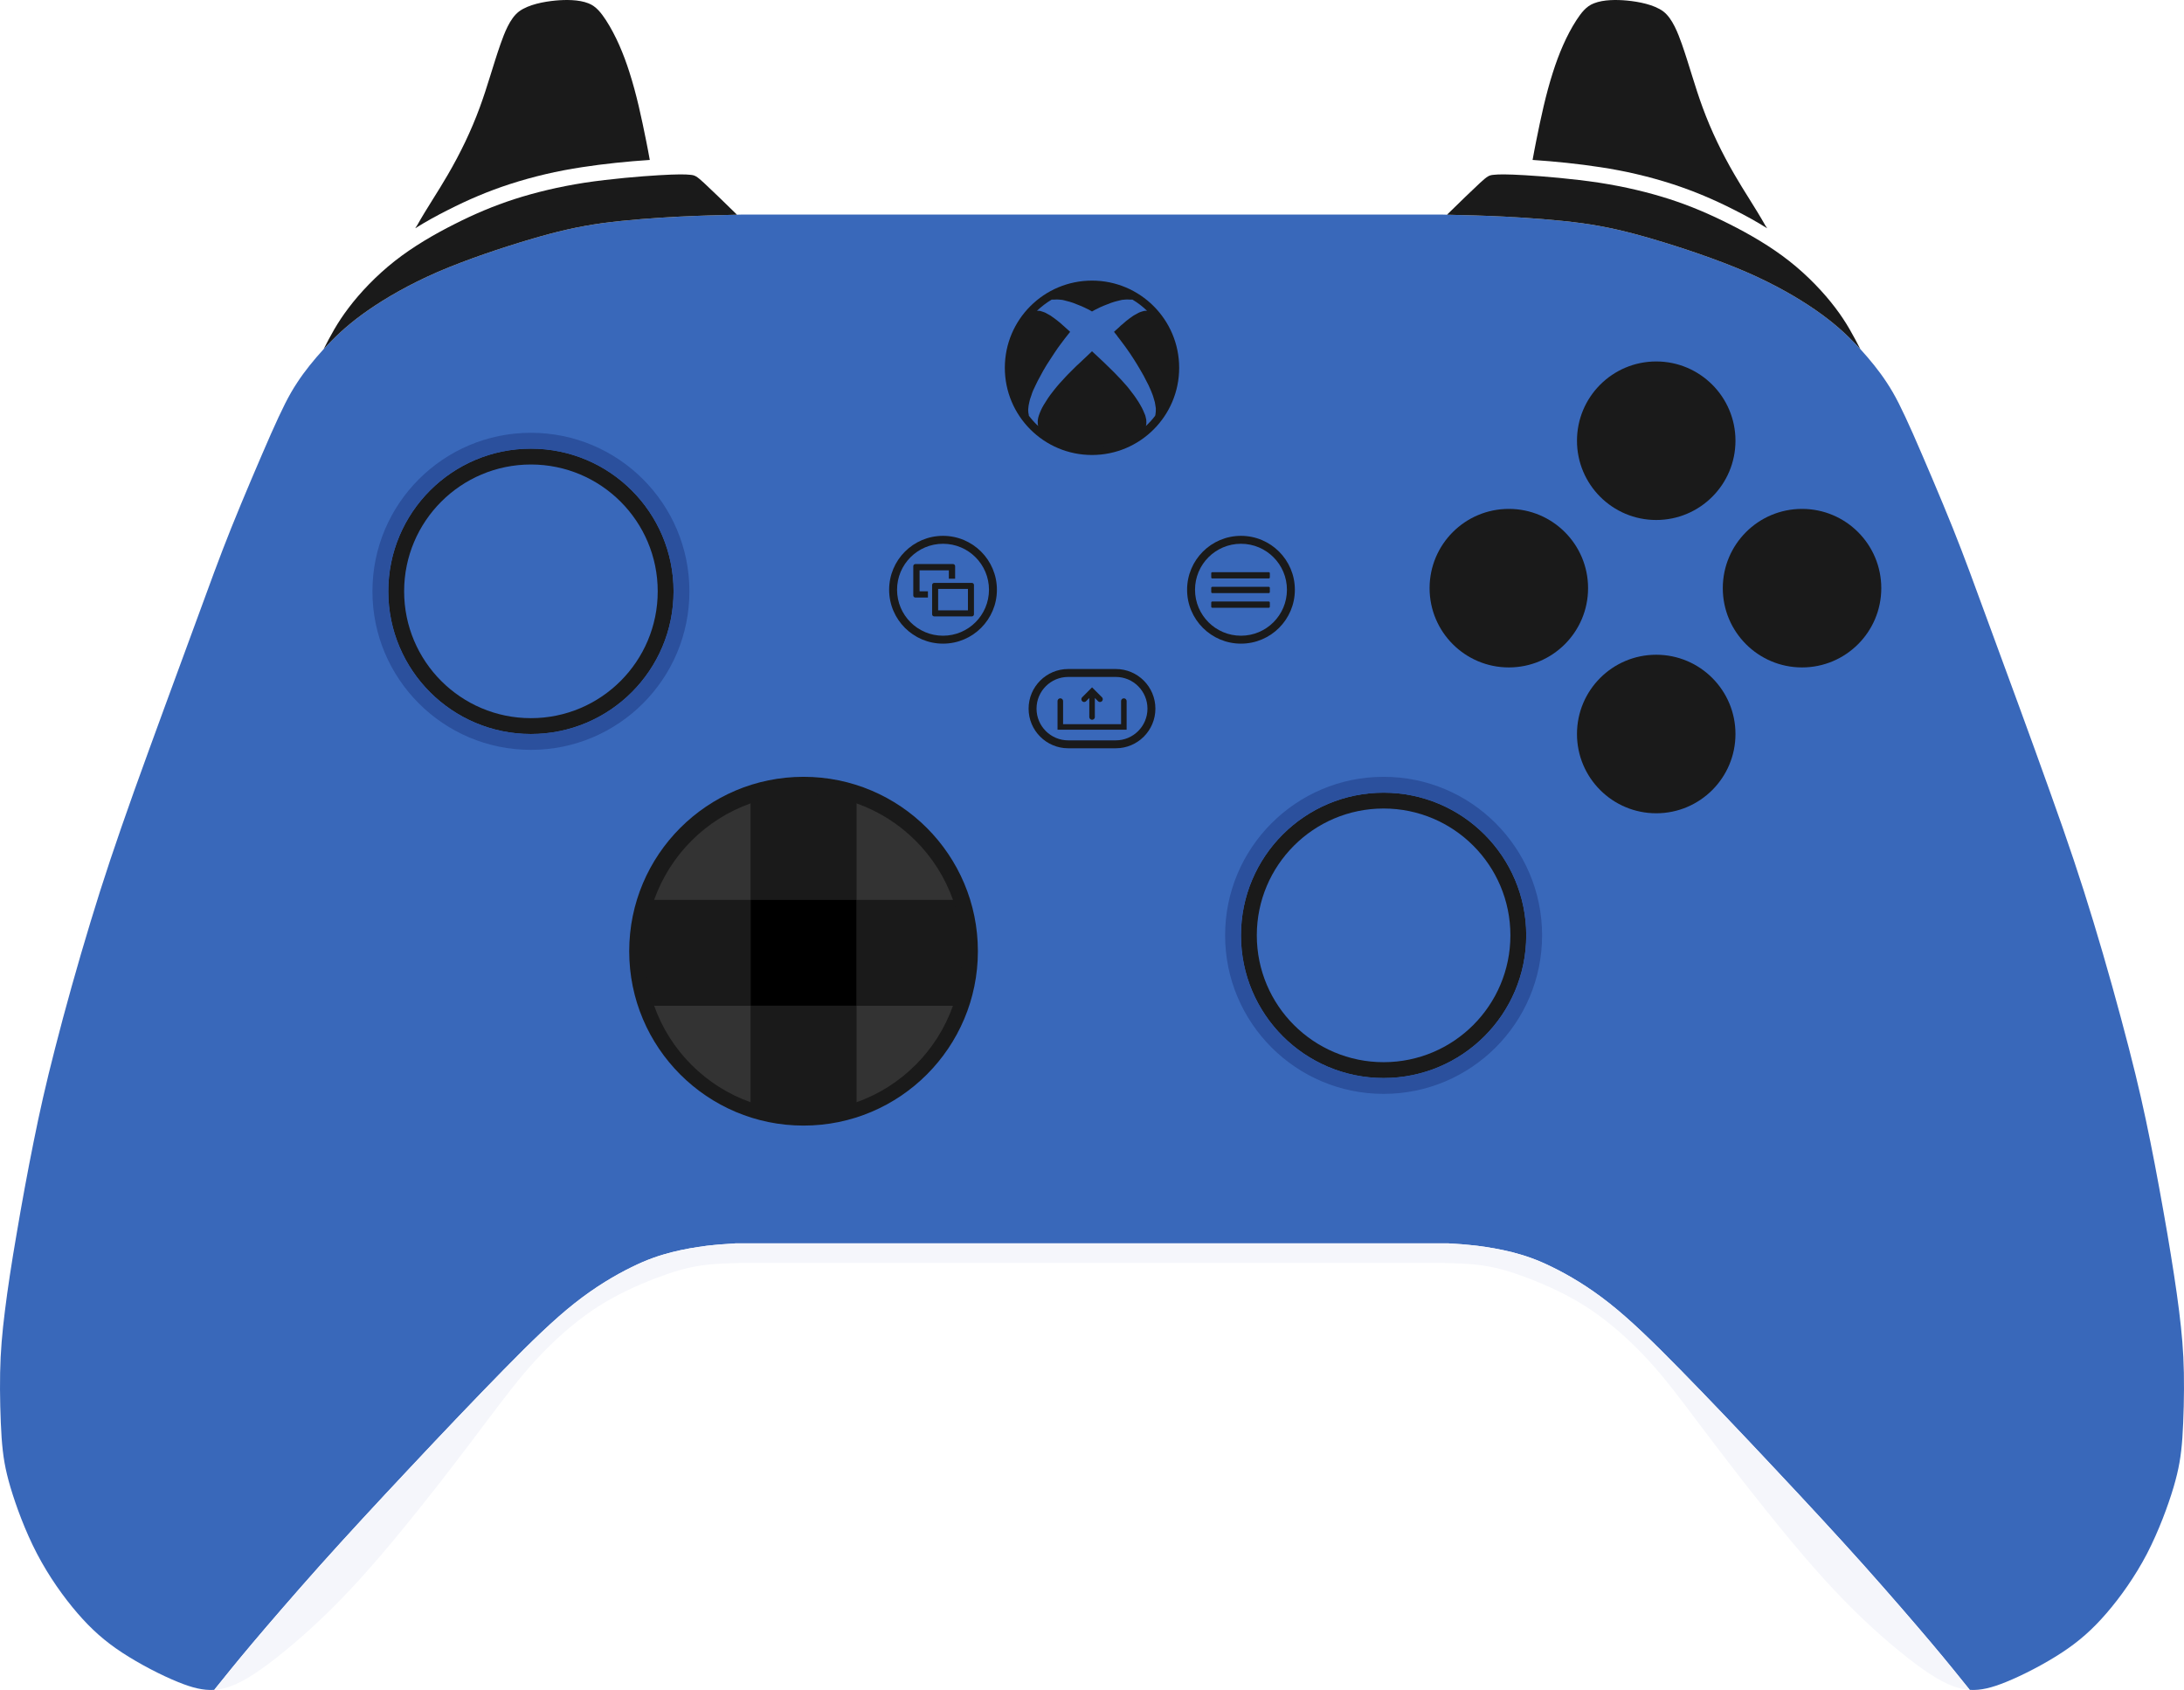
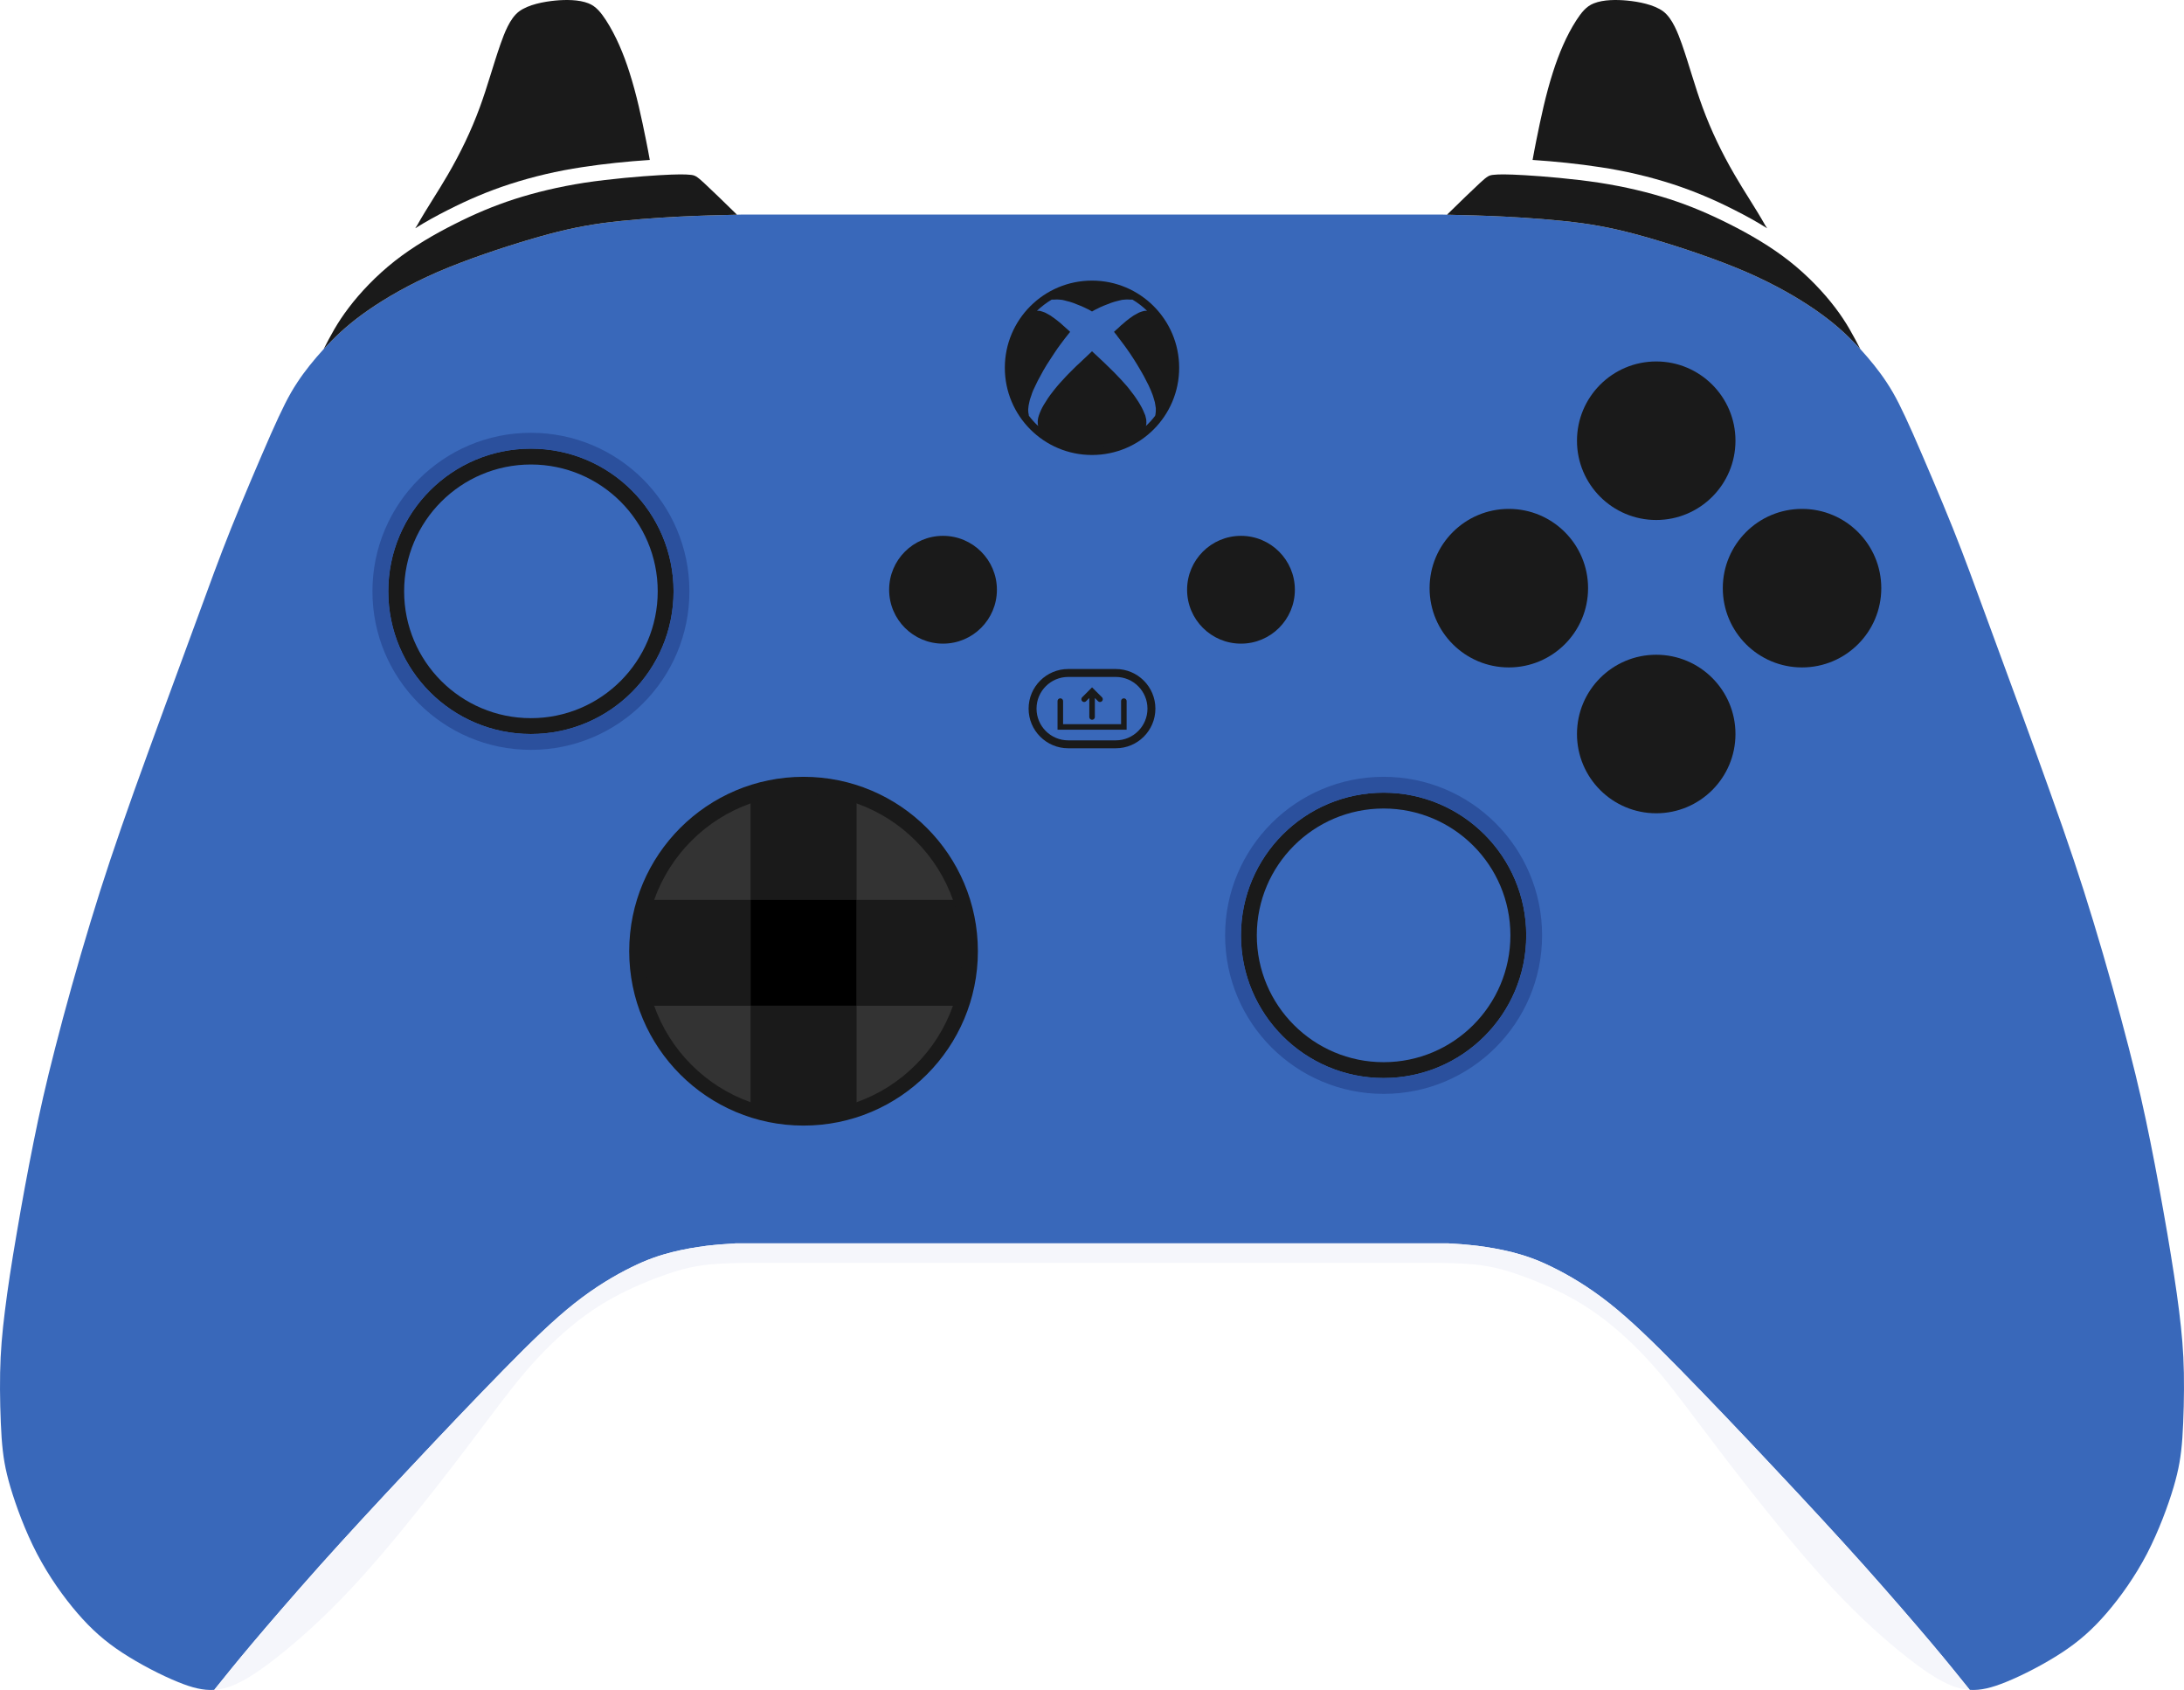
<svg xmlns="http://www.w3.org/2000/svg" width="1378" height="1066" viewBox="0 0 1378 1066" fill="none">
  <path fill-rule="evenodd" clip-rule="evenodd" d="M909.963 135.352C910.997 135.352 911.946 135.352 912.98 135.438C924.188 135.697 935.568 135.956 949.448 136.646C964.622 137.421 982.64 138.714 998.072 140.783C1013.42 142.939 1026.18 145.87 1043.68 151.043C1061.18 156.216 1083.42 163.63 1101.79 171.562C1120.24 179.579 1134.81 188.114 1145.75 195.701C1156.79 203.374 1164.2 210.099 1171.27 217.514C1172.14 218.376 1172.91 219.324 1173.77 220.186C1179.89 226.91 1185.67 233.98 1190.41 241.222C1195.84 249.412 1199.9 257.689 1207.05 273.725C1214.12 289.846 1224.38 313.813 1232.14 333.125C1239.9 352.523 1245.24 367.352 1255.68 395.802C1266.11 424.166 1281.63 466.238 1293.26 498.913C1304.99 531.588 1312.83 554.952 1320.85 581.419C1328.96 607.973 1337.15 637.63 1343.18 660.994C1349.22 684.358 1353.01 701.428 1356.8 720.309C1360.6 739.103 1364.3 759.709 1367.49 778.158C1370.6 796.607 1373.18 812.988 1374.91 826.954C1376.63 840.834 1377.67 852.301 1377.92 865.923C1378.18 879.458 1377.75 895.149 1376.98 906.96C1376.11 918.685 1374.82 926.531 1371.37 938.256C1367.84 950.067 1362.06 965.672 1354.65 980.069C1347.15 994.381 1337.92 1007.4 1329.04 1017.66C1320.25 1027.83 1311.89 1035.25 1300.85 1042.49C1289.9 1049.64 1276.28 1056.71 1265.59 1061.02C1256.62 1064.64 1249.73 1066.37 1242.83 1065.94C1236.02 1057.49 1229.21 1048.95 1218.52 1036.28C1207.74 1023.52 1193.09 1006.54 1176.1 987.483C1159.12 968.517 1139.72 947.567 1119.37 925.928C1099.03 904.202 1077.65 881.786 1060.06 863.854C1042.47 845.921 1028.59 832.472 1015.4 822.04C1002.21 811.608 989.537 804.194 979.45 799.28C969.363 794.28 961.777 791.866 954.19 789.883C946.604 787.986 939.017 786.693 932.206 785.831C925.481 785.055 919.532 784.624 913.67 784.279H464.33C458.468 784.624 452.519 785.055 445.795 785.831C438.984 786.693 431.397 787.986 423.811 789.883C416.224 791.866 408.637 794.28 398.55 799.28C388.463 804.194 375.79 811.608 362.6 822.04C349.409 832.472 335.529 845.921 317.941 863.854C300.354 881.786 278.973 904.202 258.627 925.928C238.281 947.567 218.883 968.517 201.899 987.483C184.916 1006.54 170.259 1023.52 159.482 1036.28C148.792 1048.95 141.982 1057.49 135.171 1065.94C128.274 1066.37 121.29 1064.64 112.41 1061.02C101.72 1056.71 88.098 1049.64 77.149 1042.49C66.114 1035.25 57.752 1027.83 48.958 1017.66C40.078 1007.4 30.853 994.381 23.352 980.069C15.852 965.672 10.163 950.067 6.628 938.256C3.179 926.531 1.886 918.685 1.023 906.96C0.248 895.149 -0.183 879.458 0.075 865.923C0.334 852.301 1.369 840.834 3.093 826.954C4.817 812.988 7.317 796.607 10.507 778.158C13.611 759.709 17.404 739.103 21.197 720.309C24.991 701.428 28.785 684.358 34.819 660.994C40.768 637.63 49.044 607.973 57.148 581.419C65.166 554.952 73.012 531.588 84.65 498.913C96.375 466.238 111.893 424.166 122.325 395.802C132.757 367.352 138.102 352.523 145.861 333.125C153.62 313.813 163.88 289.846 170.949 273.725C178.105 257.689 182.156 249.412 187.588 241.222C192.33 233.98 198.106 226.91 204.227 220.186C205.002 219.323 205.865 218.376 206.728 217.514C213.797 210.099 221.211 203.374 232.246 195.701C243.195 188.114 257.765 179.579 276.128 171.562C294.577 163.63 316.82 156.216 334.321 151.043C351.822 145.87 364.582 142.939 379.928 140.783C395.36 138.714 413.378 137.421 428.552 136.646C442.432 135.956 453.812 135.697 465.02 135.438C466.054 135.352 467.003 135.352 468.037 135.352H909.963Z" fill="#3968BA" />
  <path fill-rule="evenodd" clip-rule="evenodd" d="M689 784.279C614.082 784.279 539.249 784.279 464.33 784.279C458.468 784.624 452.519 785.055 445.795 785.831C438.984 786.693 431.397 787.986 423.81 789.883C416.224 791.866 408.637 794.28 398.55 799.28C388.463 804.194 375.79 811.608 362.599 822.04C349.409 832.472 335.529 845.921 317.941 863.854C300.354 881.786 278.973 904.202 258.627 925.927C238.281 947.567 218.883 968.517 201.899 987.484C184.915 1006.54 170.259 1023.52 159.483 1036.28C148.792 1048.95 141.981 1057.49 135.171 1065.94C136.55 1065.85 137.929 1065.68 139.309 1065.42C147.758 1063.78 156.724 1058.95 169.225 1049.64C181.725 1040.33 197.847 1026.54 214.659 1009.3C231.47 992.053 248.971 971.189 264.921 951.188C280.87 931.272 295.267 912.219 306.992 896.615C318.803 881.01 327.856 868.854 338.805 857.129C349.754 845.318 362.427 834.024 375.445 825.403C388.463 816.781 401.826 810.919 412.861 806.608C423.897 802.384 432.69 799.711 441.915 798.332C451.054 796.952 460.537 796.78 470.107 796.607C543.042 796.607 616.064 796.607 689 796.607C761.936 796.607 834.958 796.607 907.894 796.607C917.377 796.78 926.947 796.952 936.086 798.332C945.31 799.711 954.104 802.384 965.139 806.608C976.174 810.919 989.537 816.781 1002.56 825.403C1015.57 834.024 1028.25 845.318 1039.2 857.129C1050.14 868.854 1059.2 881.01 1070.92 896.615C1082.73 912.219 1097.13 931.272 1113.08 951.188C1129.03 971.189 1146.53 992.053 1163.34 1009.3C1180.15 1026.54 1196.28 1040.33 1208.78 1049.64C1221.28 1058.95 1230.24 1063.78 1238.61 1065.42C1240.07 1065.68 1241.45 1065.85 1242.83 1065.94C1236.02 1057.49 1229.21 1048.95 1218.52 1036.28C1207.74 1023.52 1193.09 1006.54 1176.1 987.484C1159.12 968.517 1139.72 947.567 1119.37 925.927C1099.03 904.202 1077.65 881.786 1060.06 863.854C1042.47 845.921 1028.59 832.472 1015.4 822.04C1002.21 811.608 989.537 804.194 979.45 799.28C969.364 794.28 961.777 791.866 954.19 789.883C946.603 787.986 939.017 786.693 932.206 785.831C925.481 785.055 919.533 784.624 913.67 784.279C838.752 784.279 763.919 784.279 689 784.279Z" fill="#F5F6FB" />
  <path fill-rule="evenodd" clip-rule="evenodd" d="M261.988 144C268.673 139.775 275.614 135.982 282.641 132.447C295.325 125.98 308.094 120.548 321.634 116.151C336.545 111.323 351.714 107.788 367.225 105.46C381.28 103.304 395.677 101.839 409.988 100.89C409.217 96.838 408.531 92.786 407.674 88.733C404.761 74.249 401.676 59.678 397.134 45.538C393.534 34.243 388.735 22.603 382.308 12.688C379.394 8.291 376.223 3.98 371.253 2.083C365.168 -0.331 356.77 -0.245 350.343 0.359C343.23 1.048 333.289 2.859 327.461 7.256C321.634 11.653 318.206 21.051 315.806 27.776C311.179 40.968 307.579 54.59 302.695 67.782C297.296 82.526 290.44 96.666 282.556 110.202C276.385 120.893 269.444 131.067 263.359 141.845L263.188 142.189L262.931 142.534C262.588 143.052 262.331 143.483 261.988 144Z" fill="#1A1A1A" />
  <path fill-rule="evenodd" clip-rule="evenodd" d="M1114.99 144C1108.3 139.775 1101.36 135.982 1094.34 132.447C1081.65 125.98 1068.88 120.548 1055.34 116.151C1040.43 111.323 1025.18 107.788 1009.75 105.46C995.697 103.304 981.3 101.839 966.988 100.89C967.76 96.838 968.445 92.786 969.302 88.733C972.216 74.249 975.301 59.678 979.843 45.538C983.442 34.243 988.241 22.603 994.669 12.688C997.582 8.291 1000.67 3.98 1005.72 2.083C1011.81 -0.331 1020.21 -0.245 1026.63 0.359C1033.75 1.048 1043.69 2.859 1049.52 7.256C1055.26 11.653 1058.77 21.051 1061.17 27.776C1065.8 40.968 1069.4 54.59 1074.28 67.782C1079.68 82.526 1086.54 96.666 1094.42 110.202C1100.59 120.893 1107.53 131.067 1113.62 141.845L1113.79 142.189L1114.05 142.534C1114.39 143.052 1114.65 143.483 1114.99 144Z" fill="#1A1A1A" />
  <path fill-rule="evenodd" clip-rule="evenodd" d="M379.928 140.783C395.36 138.714 413.379 137.421 428.552 136.645C442.432 135.956 453.812 135.697 465.02 135.438C456.83 127.42 448.64 119.489 444.07 115.264C439.415 111.04 438.467 110.523 435.535 110.264C432.518 109.919 427.604 109.833 415.793 110.523C404.068 111.212 385.446 112.764 368.807 115.264C352.254 117.851 337.77 121.385 324.58 125.61C311.303 129.921 299.32 135.007 286.732 141.387C274.059 147.767 260.782 155.44 249.058 164.665C237.333 173.889 227.16 184.666 220.004 194.149C212.762 203.633 208.451 211.909 204.227 220.186C205.003 219.324 205.865 218.375 206.727 217.513C213.797 210.099 221.211 203.374 232.246 195.701C243.195 188.115 257.765 179.579 276.128 171.562C294.578 163.63 316.821 156.216 334.322 151.043C351.823 145.87 364.582 142.939 379.928 140.783Z" fill="#1A1A1A" />
  <path fill-rule="evenodd" clip-rule="evenodd" d="M933.93 115.264C929.361 119.489 921.171 127.42 912.98 135.438C924.188 135.697 935.568 135.956 949.448 136.645C964.622 137.421 982.64 138.714 998.072 140.783C1013.42 142.939 1026.18 145.87 1043.68 151.043C1061.18 156.216 1083.42 163.63 1101.79 171.562C1120.24 179.579 1134.81 188.115 1145.75 195.701C1156.79 203.374 1164.2 210.099 1171.27 217.513C1172.14 218.375 1172.91 219.324 1173.77 220.186C1169.46 211.909 1165.24 203.633 1158 194.149C1150.84 184.666 1140.67 173.889 1128.94 164.665C1117.22 155.44 1103.94 147.767 1091.27 141.387C1078.59 135.007 1066.7 129.921 1053.42 125.61C1040.23 121.385 1025.75 117.851 1009.11 115.264C992.555 112.764 973.933 111.212 962.208 110.523C950.397 109.833 945.483 109.919 942.465 110.264C939.534 110.523 938.586 111.04 933.93 115.264Z" fill="#1A1A1A" />
  <circle cx="507" cy="600" r="110" fill="#1A1A1A" />
  <path d="M473.69 695.309C445.276 685.266 422.756 662.747 412.713 634.333H473.69V695.309Z" fill="#333333" />
  <path d="M601.31 634.333C591.267 662.747 568.747 685.266 540.333 695.309V634.333H601.31Z" fill="#333333" />
  <path d="M540.333 506.714C568.747 516.757 591.267 539.277 601.31 567.691H540.333V506.714Z" fill="#333333" />
  <path d="M473.69 567.691H412.713C422.756 539.277 445.276 516.757 473.69 506.714V567.691Z" fill="#333333" />
  <path d="M473.667 634.334H412.691C409.006 623.907 407 612.688 407 601C407 589.312 409.005 578.093 412.69 567.667H473.667V634.334Z" fill="#1A1A1A" />
  <path d="M601.31 567.667C604.995 578.093 607 589.312 607 601C607 612.688 604.994 623.908 601.309 634.334H540.333V567.667H601.31Z" fill="#1A1A1A" />
  <path d="M540.334 695.309C529.908 698.994 518.688 701 507 701C495.312 701 484.093 698.994 473.667 695.309V634.333H540.334V695.309Z" fill="#1A1A1A" />
  <path d="M507 501C518.688 501 529.908 503.005 540.334 506.69V567.667H473.667V506.69C484.093 503.005 495.312 501 507 501Z" fill="#1A1A1A" />
  <rect x="473.667" y="567.667" width="66.667" height="66.667" fill="black" />
  <circle cx="334.988" cy="373" r="90" fill="#1A1A1A" />
  <path d="M334.988 453C379.171 453 414.988 417.183 414.988 373C414.988 328.817 379.171 293 334.988 293C290.806 293 254.988 328.817 254.988 373C254.988 417.183 290.806 453 334.988 453Z" fill="#3968BA" />
  <path fill-rule="evenodd" clip-rule="evenodd" d="M334.988 273C390.217 273 434.988 317.772 434.988 373C434.988 428.228 390.217 473 334.988 473C279.76 473 234.988 428.228 234.988 373C234.988 317.772 279.76 273 334.988 273ZM334.988 283C285.283 283 244.988 323.294 244.988 373C244.988 422.706 285.283 463 334.988 463C384.694 463 424.988 422.706 424.988 373C424.988 323.294 384.694 283 334.988 283Z" fill="#2B509D" />
  <circle cx="872.988" cy="590" r="90" fill="#1A1A1A" />
  <path d="M872.988 670C917.171 670 952.988 634.183 952.988 590C952.988 545.817 917.171 510 872.988 510C828.805 510 792.988 545.817 792.988 590C792.988 634.183 828.805 670 872.988 670Z" fill="#3968BA" />
  <path fill-rule="evenodd" clip-rule="evenodd" d="M872.988 490C928.217 490 972.988 534.772 972.988 590C972.988 645.228 928.217 690 872.988 690C817.76 690 772.988 645.228 772.988 590C772.988 534.772 817.76 490 872.988 490ZM872.988 500C823.283 500 782.988 540.294 782.988 590C782.988 639.706 823.283 680 872.988 680C922.694 680 962.988 639.706 962.988 590C962.988 540.294 922.694 500 872.988 500Z" fill="#2B509D" />
  <path d="M1045 513C1072.61 513 1095 490.614 1095 463C1095 435.386 1072.61 413 1045 413C1017.39 413 995 435.386 995 463C995 490.614 1017.39 513 1045 513Z" fill="#1A1A1A" />
  <path d="M1137 421C1164.61 421 1187 398.614 1187 371C1187 343.386 1164.61 321 1137 321C1109.39 321 1087 343.386 1087 371C1087 398.614 1109.39 421 1137 421Z" fill="#1A1A1A" />
  <path d="M952 421C979.614 421 1002 398.614 1002 371C1002 343.386 979.614 321 952 321C924.386 321 902 343.386 902 371C902 398.614 924.386 421 952 421Z" fill="#1A1A1A" />
  <path d="M1045 328C1072.61 328 1095 305.614 1095 278C1095 250.386 1072.61 228 1045 228C1017.39 228 995 250.386 995 278C995 305.614 1017.39 328 1045 328Z" fill="#1A1A1A" />
  <rect x="649" y="422" width="80" height="50" rx="25" fill="#1A1A1A" />
  <rect x="654" y="427" width="70" height="40" rx="20" fill="#3968BA" />
  <path d="M669 442.25V458.548H709.096V442.25M689.048 452.25V436M684.048 441.05L689.048 436.05L694.048 441.05" stroke="#1A1A1A" stroke-width="3.5" stroke-linecap="round" />
  <circle cx="783" cy="372" r="34" fill="#1A1A1A" />
-   <path d="M783 401C799.016 401 812 388.016 812 372C812 355.984 799.016 343 783 343C766.984 343 754 355.984 754 372C754 388.016 766.984 401 783 401Z" fill="#3968BA" />
-   <path d="M764.892 360.912H800.536C800.898 360.912 801.201 361.206 801.201 361.569V364.213C801.201 364.575 800.898 364.87 800.536 364.87H764.892C764.53 364.87 764.235 364.575 764.235 364.213V361.569C764.235 361.206 764.53 360.912 764.9 360.912H764.892Z" fill="#1A1A1A" />
-   <path d="M764.892 370.16H800.536C800.898 370.16 801.201 370.455 801.201 370.817V373.461C801.201 373.824 800.898 374.118 800.536 374.118H764.892C764.53 374.118 764.235 373.824 764.235 373.461V370.817C764.235 370.455 764.53 370.16 764.9 370.16H764.892Z" fill="#1A1A1A" />
-   <path d="M764.892 379.408H800.536C800.898 379.408 801.201 379.703 801.201 380.065V382.71C801.201 383.072 800.898 383.366 800.536 383.366H764.892C764.53 383.366 764.235 383.072 764.235 382.71V380.065C764.235 379.703 764.53 379.408 764.9 379.408H764.892Z" fill="#1A1A1A" />
  <circle cx="595" cy="372" r="34" fill="#1A1A1A" />
-   <path d="M595 401C611.016 401 624 388.016 624 372C624 355.984 611.016 343 595 343C578.984 343 566 355.984 566 372C566 388.016 578.984 401 595 401Z" fill="#3968BA" />
-   <path fill-rule="evenodd" clip-rule="evenodd" d="M580.2 372.968V359.753H598.682V365.034H602.638V357.108C602.638 356.384 602.049 355.794 601.317 355.794H577.557C576.833 355.794 576.235 356.384 576.235 357.108V375.604C576.235 376.337 576.833 376.926 577.557 376.926H585.477V372.968H580.2Z" fill="#1A1A1A" />
-   <path fill-rule="evenodd" clip-rule="evenodd" d="M591.924 371.485H610.718V385.011H591.924V371.485ZM613.201 367.678H589.441C588.709 367.678 588.119 368.268 588.119 369V387.496C588.119 388.22 588.709 388.81 589.441 388.818L613.201 388.81C613.933 388.81 614.522 388.22 614.522 387.496V369C614.522 368.268 613.933 367.678 613.201 367.678Z" fill="#1A1A1A" />
  <circle cx="689" cy="232" r="55" fill="#1A1A1A" />
  <circle cx="689" cy="232" r="50" fill="#1A1A1A" />
  <path fill-rule="evenodd" clip-rule="evenodd" d="M700.813 232.778C702.02 233.985 703.227 235.106 704.262 236.227C705.383 237.434 706.417 238.468 707.624 239.761C708.745 240.968 710.038 242.434 711.159 243.727C712.28 245.107 713.314 246.4 714.176 247.607C715.125 248.727 715.9 249.848 716.762 251.141C717.711 252.521 718.745 254.072 719.435 255.366C720.211 256.659 720.728 257.693 721.245 258.814C721.763 259.935 722.28 261.142 722.625 262.09C722.883 263.125 723.056 263.901 723.228 264.676C723.315 265.366 723.315 266.056 723.315 266.573C723.315 267.09 723.228 267.435 723.228 267.78C723.142 268.125 723.056 268.383 722.97 268.728C725.125 266.745 727.108 264.59 728.832 262.263C728.918 262.09 728.918 261.918 729.005 261.573C729.005 261.314 729.177 260.711 729.177 260.193C729.263 259.676 729.263 259.159 729.263 258.728C729.263 258.211 729.263 257.866 729.263 257.435C729.177 256.917 729.091 256.4 729.005 255.797C728.918 255.107 728.746 254.417 728.66 253.728C728.487 253.038 728.315 252.434 728.056 251.659C727.884 250.883 727.539 250.021 727.28 249.158C726.935 248.21 726.591 247.434 726.16 246.313C725.728 245.279 725.125 244.072 724.694 243.037C724.177 242.089 723.832 241.313 723.315 240.365C722.883 239.417 722.28 238.296 721.677 237.175C721.073 236.141 720.556 235.192 719.866 233.985C719.176 232.865 718.314 231.399 717.625 230.192C716.935 229.071 716.331 228.123 715.642 227.002C714.866 225.795 713.918 224.33 713.055 223.036C712.193 221.743 711.417 220.623 710.642 219.588C709.952 218.553 709.262 217.691 708.486 216.657C707.71 215.622 706.848 214.415 706.159 213.553C705.469 212.691 705.038 212.174 704.607 211.484C704.089 210.881 703.486 210.105 702.882 209.329C703.4 208.812 703.745 208.467 704.176 208.122C704.607 207.691 705.124 207.26 705.641 206.829C706.159 206.312 706.762 205.794 707.279 205.277C707.883 204.846 708.4 204.329 709.004 203.811C709.521 203.38 710.124 202.863 710.728 202.346C711.417 201.829 712.021 201.311 712.624 200.88C713.314 200.449 713.831 200.018 714.349 199.673C714.866 199.242 715.383 198.984 715.814 198.725C716.331 198.38 716.849 198.121 717.366 197.863C717.883 197.518 718.401 197.346 718.832 197.087C719.349 196.915 719.78 196.742 720.297 196.57C720.814 196.397 721.332 196.225 721.763 196.139C722.108 196.052 722.366 196.052 722.539 196.052C722.711 195.966 722.883 196.052 723.056 196.052C723.228 196.052 723.487 196.052 723.746 196.052C720.987 193.38 717.883 190.966 714.521 188.983C714.004 188.983 713.4 188.983 712.883 188.983C712.366 188.983 711.762 188.897 711.245 188.897C710.728 188.897 710.21 188.983 709.693 188.983C709.176 188.983 708.572 189.069 707.883 189.156C707.107 189.328 706.245 189.5 705.038 189.845C703.917 190.104 702.451 190.535 700.986 191.052C699.434 191.656 697.796 192.259 696.33 192.863C694.865 193.466 693.572 194.07 692.451 194.673C691.33 195.19 690.296 195.708 689.003 196.483C687.796 195.708 686.761 195.19 685.64 194.673C684.433 194.07 683.14 193.466 681.675 192.863C680.209 192.259 678.657 191.656 677.105 191.052C675.554 190.535 674.174 190.104 672.967 189.845C671.847 189.5 670.898 189.328 670.209 189.156C669.433 189.069 668.915 188.983 668.398 188.983C667.881 188.983 667.364 188.897 666.76 188.897C666.243 188.897 665.726 188.983 665.208 188.983C664.605 188.983 664.088 188.983 663.57 188.983C660.208 190.966 657.104 193.38 654.259 196.052C654.518 196.052 654.777 196.052 655.035 196.052C655.208 196.052 655.294 195.966 655.466 196.052C655.725 196.052 655.898 196.052 656.329 196.139C656.673 196.225 657.191 196.397 657.708 196.57C658.225 196.742 658.656 196.915 659.173 197.087C659.691 197.346 660.122 197.518 660.639 197.863C661.156 198.121 661.674 198.38 662.191 198.725C662.708 198.984 663.139 199.242 663.656 199.673C664.174 200.018 664.777 200.449 665.381 200.88C665.984 201.311 666.674 201.829 667.277 202.346C667.881 202.863 668.484 203.38 669.088 203.811C669.605 204.329 670.209 204.846 670.726 205.277C671.329 205.794 671.933 206.312 672.45 206.829C672.967 207.26 673.398 207.691 673.916 208.122C674.26 208.467 674.605 208.812 675.209 209.329C674.605 210.105 674.002 210.881 673.485 211.484C672.967 212.174 672.536 212.691 671.847 213.553C671.243 214.415 670.295 215.622 669.519 216.657C668.743 217.691 668.139 218.553 667.364 219.588C666.674 220.623 665.898 221.743 665.036 223.036C664.174 224.33 663.225 225.795 662.45 227.002C661.674 228.123 661.156 229.071 660.38 230.192C659.691 231.399 658.829 232.865 658.139 233.985C657.449 235.192 656.932 236.141 656.415 237.175C655.811 238.296 655.208 239.417 654.691 240.365C654.173 241.313 653.828 242.089 653.397 243.037C652.88 244.072 652.363 245.279 651.846 246.313C651.414 247.434 651.07 248.21 650.811 249.158C650.466 250.021 650.208 250.883 649.949 251.659C649.69 252.434 649.604 253.038 649.432 253.728C649.259 254.417 649.173 255.107 649.001 255.797C648.914 256.4 648.828 256.917 648.828 257.435C648.742 257.866 648.742 258.211 648.742 258.728C648.742 259.159 648.828 259.676 648.828 260.193C648.914 260.711 649.001 261.314 649.087 261.573C649.173 261.918 649.173 262.09 649.173 262.263C650.983 264.59 652.88 266.745 655.035 268.728C654.949 268.383 654.949 268.125 654.863 267.78C654.777 267.435 654.777 267.09 654.777 266.573C654.691 266.056 654.777 265.366 654.863 264.676C654.949 263.901 655.122 263.125 655.466 262.09C655.811 261.142 656.242 259.935 656.76 258.814C657.277 257.693 657.794 256.659 658.57 255.366C659.346 254.072 660.38 252.521 661.243 251.141C662.105 249.848 662.967 248.727 663.829 247.607C664.777 246.4 665.726 245.107 666.932 243.727C668.053 242.434 669.26 240.968 670.467 239.761C671.588 238.468 672.622 237.434 673.743 236.227C674.864 235.106 675.985 233.985 677.192 232.778C678.399 231.571 679.692 230.278 681.071 229.071C682.364 227.778 683.657 226.571 685.554 224.847C686.589 223.899 687.796 222.778 689.003 221.571C690.296 222.778 691.503 223.899 692.537 224.847C694.348 226.571 695.727 227.778 697.02 229.071C698.313 230.278 699.606 231.571 700.813 232.778Z" fill="#3968BA" />
</svg>
